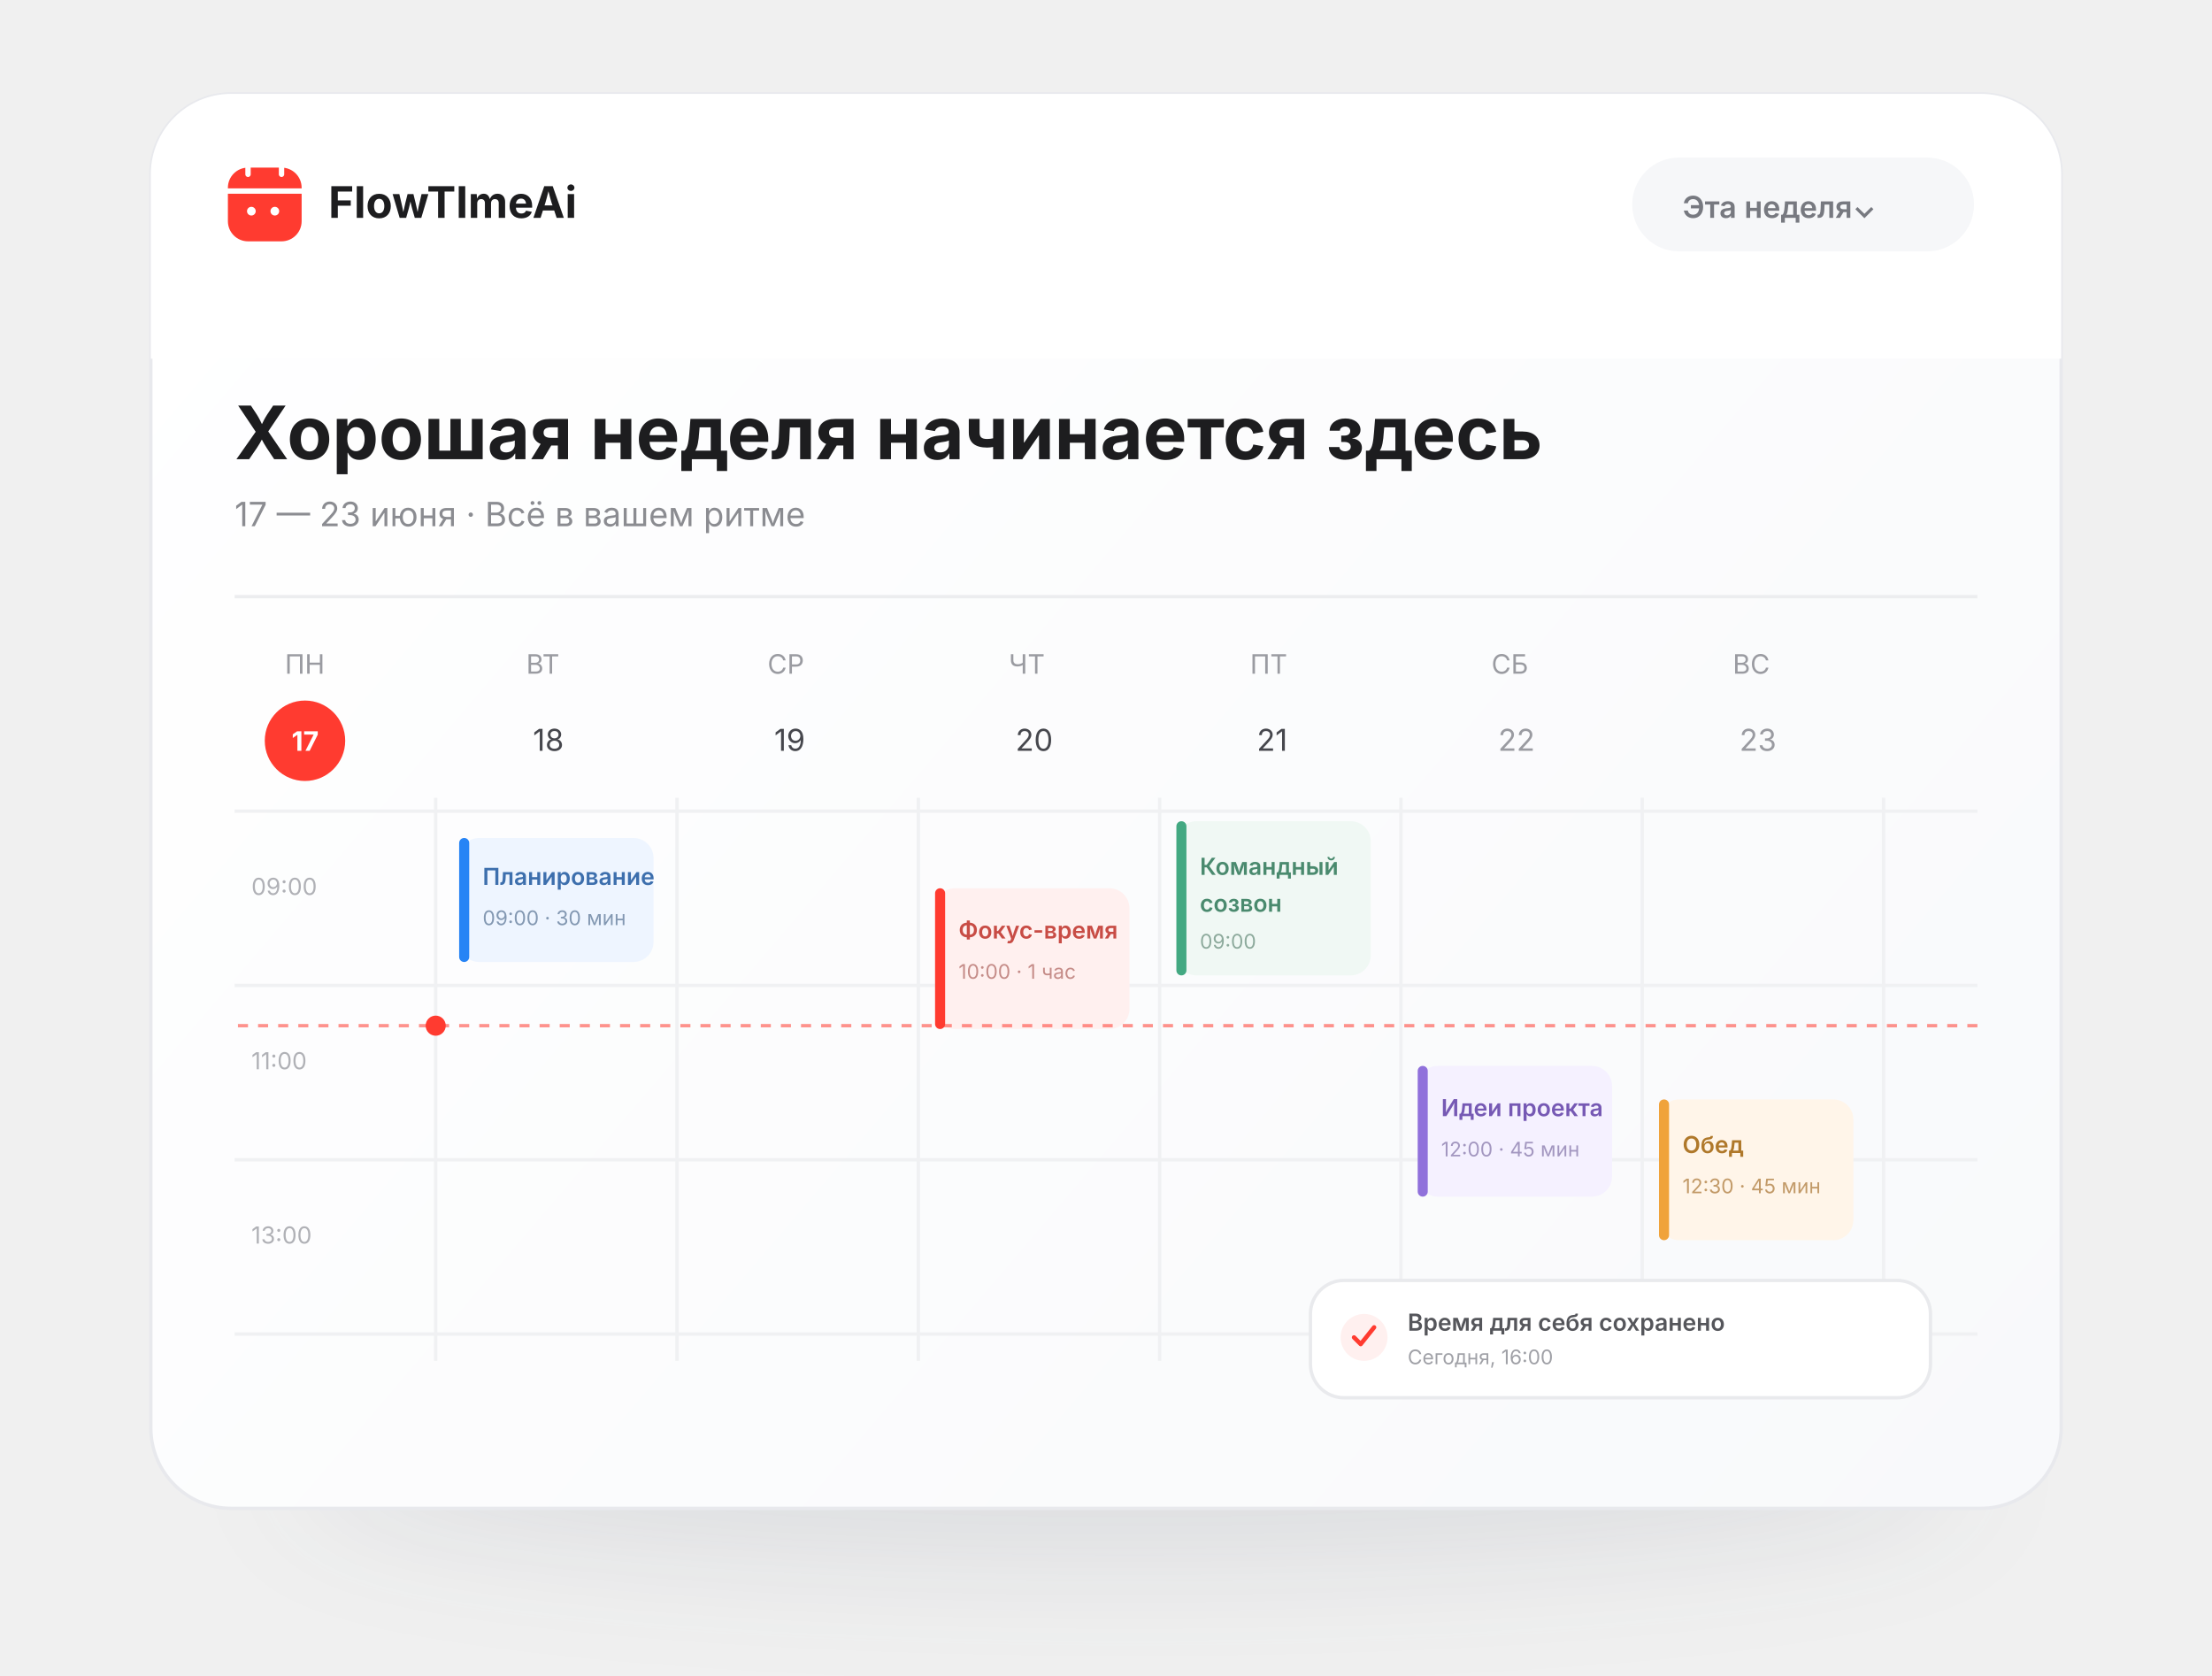
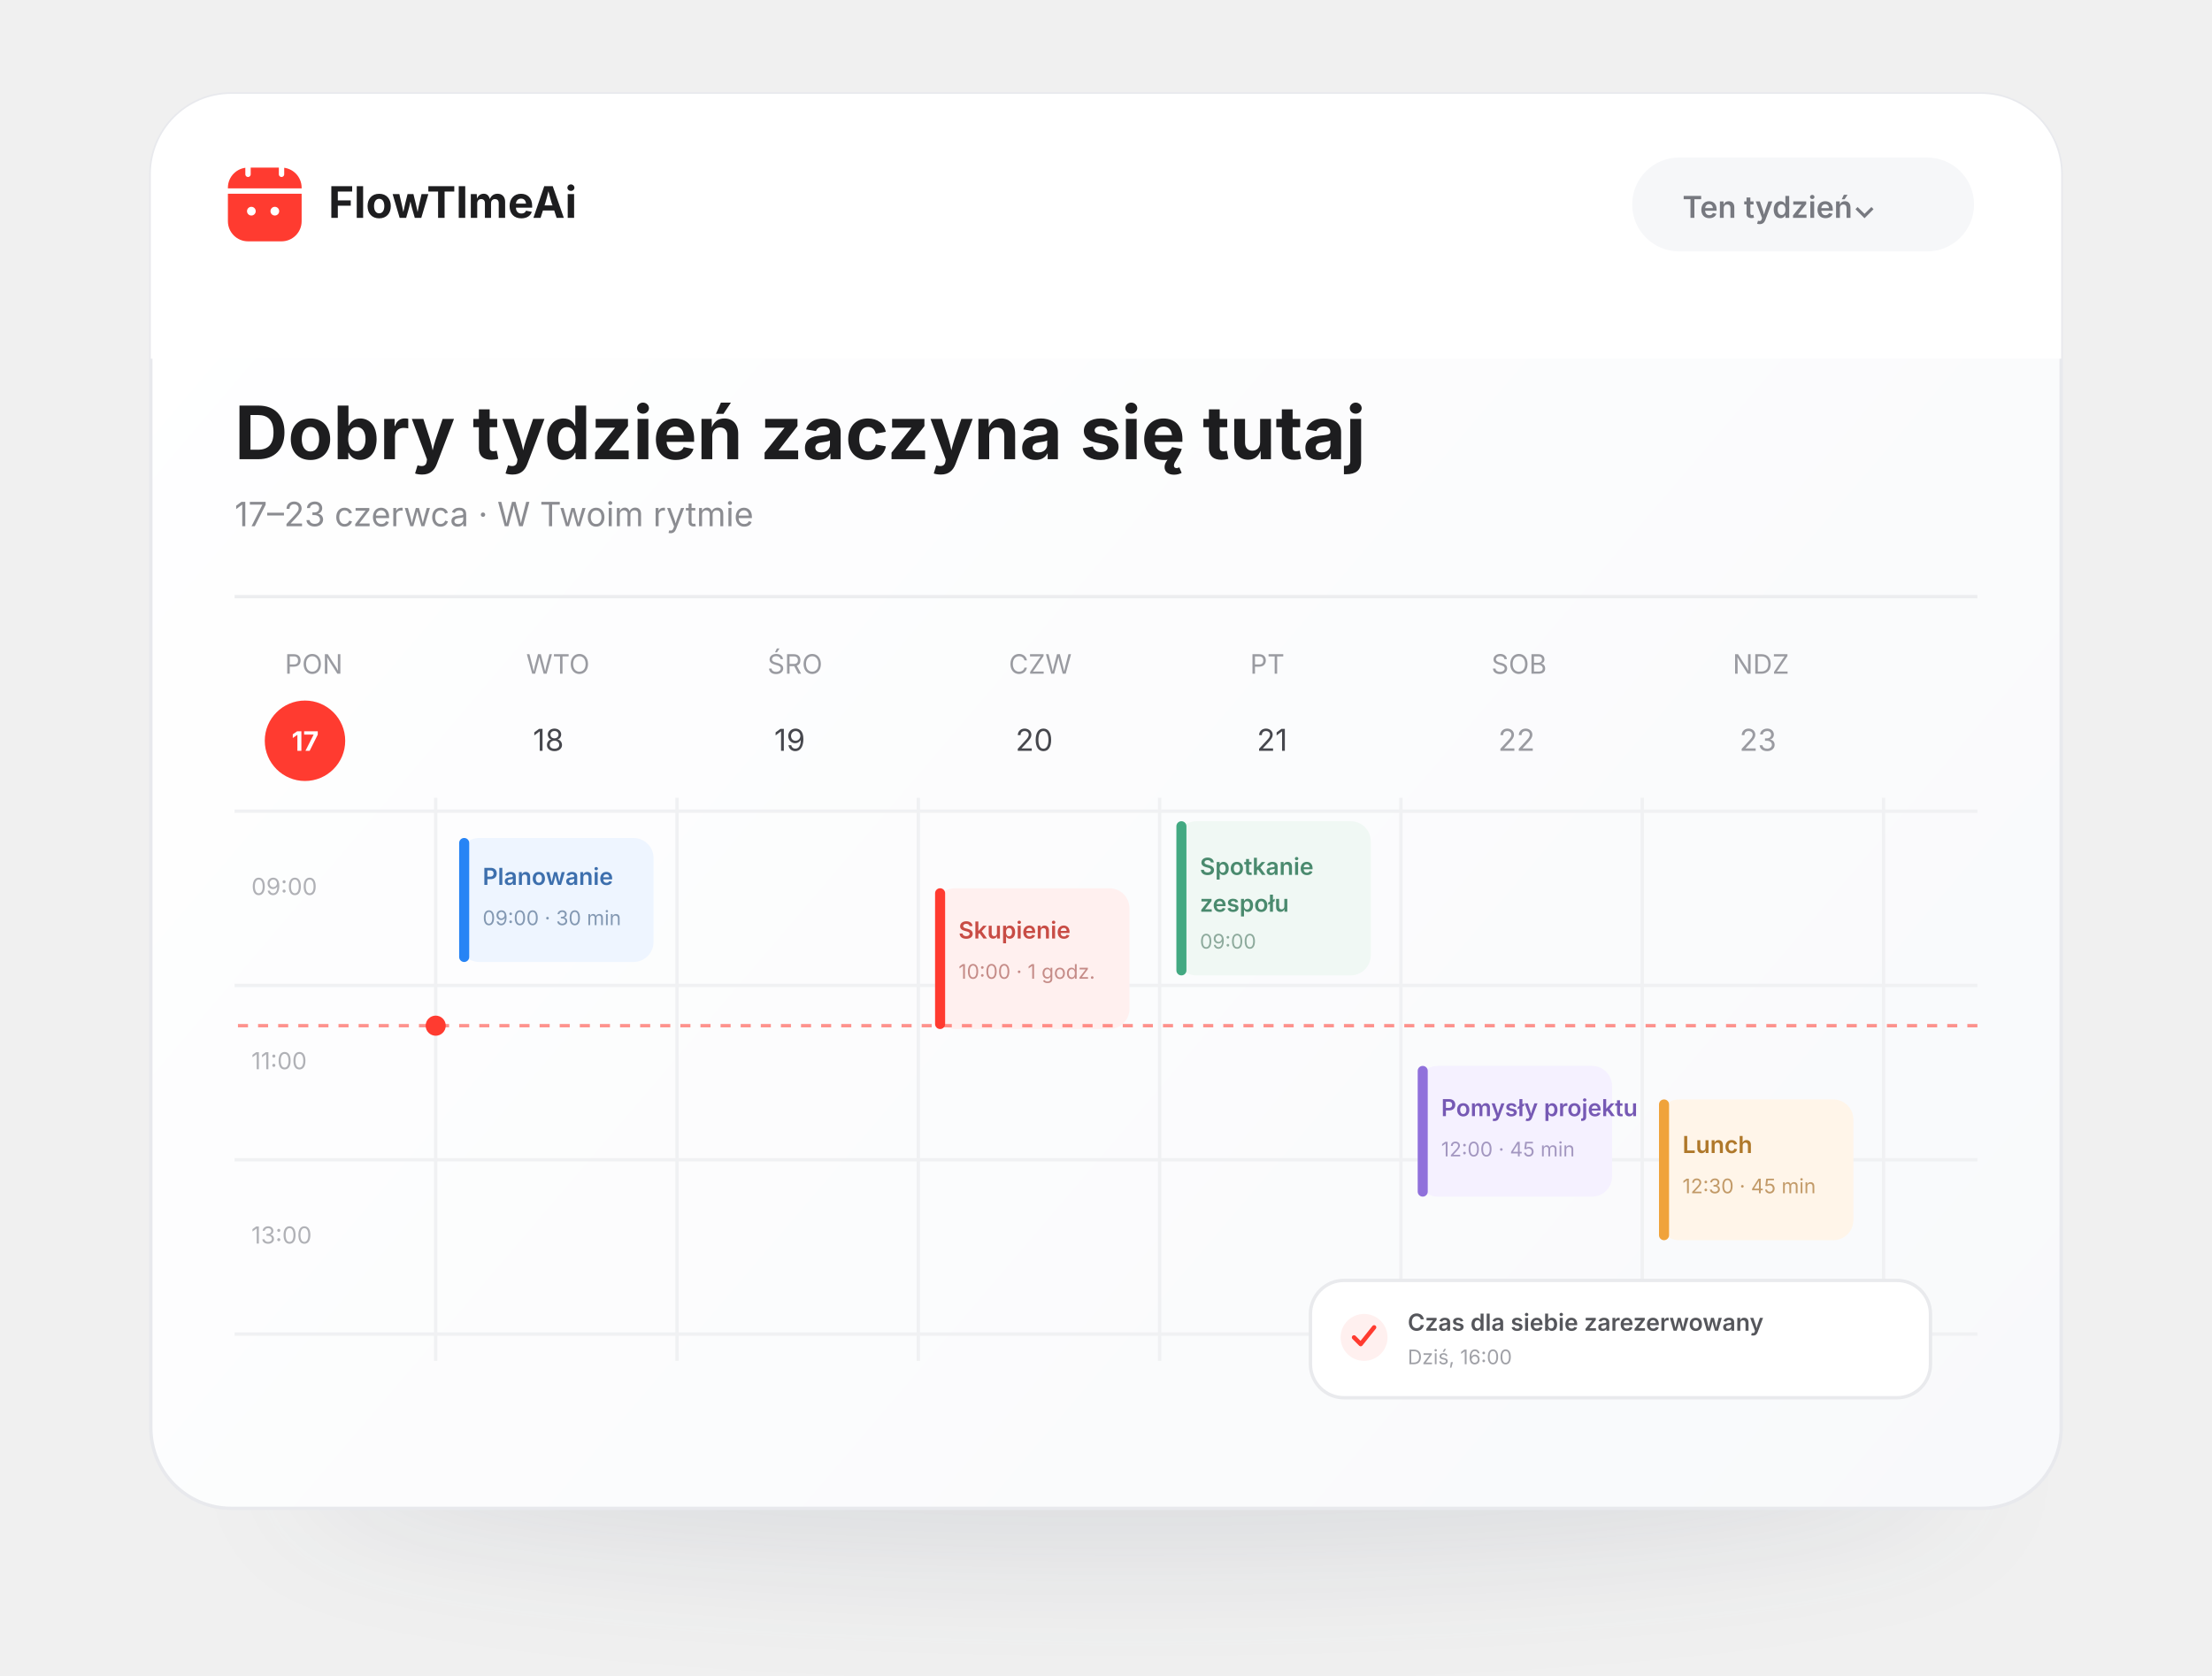
<svg xmlns="http://www.w3.org/2000/svg" viewBox="0 0 660 500" fill="none">
  <defs>
    <filter id="s" x="0" y="0" width="660" height="500" filterUnits="userSpaceOnUse">
      <feGaussianBlur stdDeviation="18" />
    </filter>
    <linearGradient id="bg" x1="66" y1="30" x2="593" y2="480" gradientUnits="userSpaceOnUse">
      <stop stop-color="#fff" />
      <stop offset="1" stop-color="#F8F9FB" />
    </linearGradient>
  </defs>
  <ellipse cx="337" cy="439" rx="250" ry="29" fill="#202D45" opacity=".09" filter="url(#s)" />
  <rect x="45" y="28" width="570" height="422" rx="24" fill="url(#bg)" stroke="#E8E9ED" />
  <path d="M45 52a24 24 0 0 1 24-24h522a24 24 0 0 1 24 24v55H45V52Z" fill="white" />
  <rect x="68" y="50" width="22" height="22" rx="6" fill="#FF3B30" />
  <path d="M68 57h22M74 47v5m10-5v5" stroke="white" stroke-width="1.6" stroke-linecap="round" />
  <circle cx="75" cy="63" r="1.3" fill="white" />
  <circle cx="82" cy="63" r="1.3" fill="white" />
  <text x="98" y="65" fill="#1D1D1F" font-family="Inter,Arial,sans-serif" font-size="13" font-weight="700">FlowTImeAi</text>
  <rect x="487" y="47" width="102" height="28" rx="14" fill="#F6F7F9" />
-   <text x="502" y="65" fill="#777980" font-family="Inter,Arial,sans-serif" font-size="9" font-weight="600">Эта неделя⌄</text>
-   <text x="70" y="137" fill="#1D1D1F" font-family="Inter,Arial,sans-serif" font-size="22" font-weight="700">Хорошая неделя начинается здесь</text>
-   <text x="70" y="157" fill="#8B8C91" font-family="Inter,Arial,sans-serif" font-size="10">17 — 23 июня · Всё в вашем ритме</text>
+   <text x="502" y="65" fill="#777980" font-family="Inter,Arial,sans-serif" font-size="9" font-weight="600">Ten tydzień⌄</text>
+   <text x="70" y="137" fill="#1D1D1F" font-family="Inter,Arial,sans-serif" font-size="22" font-weight="700">Dobry tydzień zaczyna się tutaj</text>
+   <text x="70" y="157" fill="#8B8C91" font-family="Inter,Arial,sans-serif" font-size="10">17–23 czerwca · W Twoim rytmie</text>
  <path d="M70 178h520" stroke="#ECEDEF" />
-   <text x="85" y="201" fill="#9A9BA1" font-family="Inter,Arial,sans-serif" font-size="8">ПН</text>
-   <text x="157" y="201" fill="#9A9BA1" font-family="Inter,Arial,sans-serif" font-size="8">ВТ</text>
-   <text x="229" y="201" fill="#9A9BA1" font-family="Inter,Arial,sans-serif" font-size="8">СР</text>
-   <text x="301" y="201" fill="#9A9BA1" font-family="Inter,Arial,sans-serif" font-size="8">ЧТ</text>
-   <text x="373" y="201" fill="#9A9BA1" font-family="Inter,Arial,sans-serif" font-size="8">ПТ</text>
-   <text x="445" y="201" fill="#9A9BA1" font-family="Inter,Arial,sans-serif" font-size="8">СБ</text>
-   <text x="517" y="201" fill="#9A9BA1" font-family="Inter,Arial,sans-serif" font-size="8">ВС</text>
+   <text x="85" y="201" fill="#9A9BA1" font-family="Inter,Arial,sans-serif" font-size="8">PON</text>
+   <text x="157" y="201" fill="#9A9BA1" font-family="Inter,Arial,sans-serif" font-size="8">WTO</text>
+   <text x="229" y="201" fill="#9A9BA1" font-family="Inter,Arial,sans-serif" font-size="8">ŚRO</text>
+   <text x="301" y="201" fill="#9A9BA1" font-family="Inter,Arial,sans-serif" font-size="8">CZW</text>
+   <text x="373" y="201" fill="#9A9BA1" font-family="Inter,Arial,sans-serif" font-size="8">PT</text>
+   <text x="445" y="201" fill="#9A9BA1" font-family="Inter,Arial,sans-serif" font-size="8">SOB</text>
+   <text x="517" y="201" fill="#9A9BA1" font-family="Inter,Arial,sans-serif" font-size="8">NDZ</text>
  <circle cx="91" cy="221" r="12" fill="#FF3B30" />
  <text x="87" y="224" fill="white" font-family="Inter,Arial,sans-serif" font-size="8" font-weight="700">17</text>
  <text x="159" y="224" fill="#46474D" font-family="Inter,Arial,sans-serif" font-size="9">18</text>
  <text x="231" y="224" fill="#46474D" font-family="Inter,Arial,sans-serif" font-size="9">19</text>
  <text x="303" y="224" fill="#46474D" font-family="Inter,Arial,sans-serif" font-size="9">20</text>
  <text x="375" y="224" fill="#46474D" font-family="Inter,Arial,sans-serif" font-size="9">21</text>
  <text x="447" y="224" fill="#9A9BA1" font-family="Inter,Arial,sans-serif" font-size="9">22</text>
  <text x="519" y="224" fill="#9A9BA1" font-family="Inter,Arial,sans-serif" font-size="9">23</text>
  <path d="M70 242h520M70 294h520M70 346h520M70 398h520" stroke="#F0F1F3" />
  <path d="M130 238v168M202 238v168M274 238v168M346 238v168M418 238v168M490 238v168M562 238v168" stroke="#F0F1F3" />
  <text x="75" y="267" fill="#B0B1B6" font-family="Inter,Arial,sans-serif" font-size="7">09:00</text>
  <text x="75" y="319" fill="#B0B1B6" font-family="Inter,Arial,sans-serif" font-size="7">11:00</text>
  <text x="75" y="371" fill="#B0B1B6" font-family="Inter,Arial,sans-serif" font-size="7">13:00</text>
  <rect x="137" y="250" width="58" height="37" rx="6" fill="#EEF5FF" />
  <rect x="137" y="250" width="3" height="37" rx="1.5" fill="#2784F5" />
-   <text x="144" y="264" fill="#3D6FAD" font-family="Inter,Arial,sans-serif" font-size="7" font-weight="600">Планирование</text>
-   <text x="144" y="276" fill="#8398B2" font-family="Inter,Arial,sans-serif" font-size="6">09:00 · 30 мин</text>
+   <text x="144" y="264" fill="#3D6FAD" font-family="Inter,Arial,sans-serif" font-size="7" font-weight="600">Planowanie</text>
+   <text x="144" y="276" fill="#8398B2" font-family="Inter,Arial,sans-serif" font-size="6">09:00 · 30 min</text>
  <rect x="279" y="265" width="58" height="42" rx="6" fill="#FFF0EF" />
  <rect x="279" y="265" width="3" height="42" rx="1.5" fill="#FF3B30" />
-   <text x="286" y="280" fill="#C84C45" font-family="Inter,Arial,sans-serif" font-size="7" font-weight="600">Фокус-время</text>
-   <text x="286" y="292" fill="#C58C88" font-family="Inter,Arial,sans-serif" font-size="6">10:00 · 1 час</text>
+   <text x="286" y="280" fill="#C84C45" font-family="Inter,Arial,sans-serif" font-size="7" font-weight="600">Skupienie</text>
+   <text x="286" y="292" fill="#C58C88" font-family="Inter,Arial,sans-serif" font-size="6">10:00 · 1 godz.</text>
  <rect x="351" y="245" width="58" height="46" rx="6" fill="#F0F8F4" />
  <rect x="351" y="245" width="3" height="46" rx="1.5" fill="#43A982" />
-   <text x="358" y="261" fill="#4A8A6E" font-family="Inter,Arial,sans-serif" font-size="7" font-weight="600">Командный</text>
-   <text x="358" y="272" fill="#4A8A6E" font-family="Inter,Arial,sans-serif" font-size="7" font-weight="600">созвон</text>
+   <text x="358" y="261" fill="#4A8A6E" font-family="Inter,Arial,sans-serif" font-size="7" font-weight="600">Spotkanie</text>
+   <text x="358" y="272" fill="#4A8A6E" font-family="Inter,Arial,sans-serif" font-size="7" font-weight="600">zespołu</text>
  <text x="358" y="283" fill="#8DAA9C" font-family="Inter,Arial,sans-serif" font-size="6">09:00</text>
  <rect x="423" y="318" width="58" height="39" rx="6" fill="#F5F1FF" />
  <rect x="423" y="318" width="3" height="39" rx="1.5" fill="#9071DB" />
-   <text x="430" y="333" fill="#7659B4" font-family="Inter,Arial,sans-serif" font-size="7" font-weight="600">Идеи проекта</text>
-   <text x="430" y="345" fill="#A397C0" font-family="Inter,Arial,sans-serif" font-size="6">12:00 · 45 мин</text>
+   <text x="430" y="333" fill="#7659B4" font-family="Inter,Arial,sans-serif" font-size="7" font-weight="600">Pomysły projektu</text>
+   <text x="430" y="345" fill="#A397C0" font-family="Inter,Arial,sans-serif" font-size="6">12:00 · 45 min</text>
  <rect x="495" y="328" width="58" height="42" rx="6" fill="#FFF5E9" />
  <rect x="495" y="328" width="3" height="42" rx="1.5" fill="#F0A33B" />
-   <text x="502" y="344" fill="#AF782A" font-family="Inter,Arial,sans-serif" font-size="7" font-weight="600">Обед</text>
-   <text x="502" y="356" fill="#C29A68" font-family="Inter,Arial,sans-serif" font-size="6">12:30 · 45 мин</text>
+   <text x="502" y="344" fill="#AF782A" font-family="Inter,Arial,sans-serif" font-size="7" font-weight="600">Lunch</text>
+   <text x="502" y="356" fill="#C29A68" font-family="Inter,Arial,sans-serif" font-size="6">12:30 · 45 min</text>
  <path d="M71 306h519" stroke="#FF3B30" stroke-width="1" stroke-dasharray="3 3" opacity=".55" />
  <circle cx="130" cy="306" r="3" fill="#FF3B30" />
  <rect x="391" y="382" width="185" height="35" rx="10" fill="white" stroke="#E9EAED" />
  <circle cx="407" cy="399" r="7" fill="#FFF0EF" />
  <path d="m404 399 2 2 4-5" stroke="#FF3B30" stroke-width="1.3" stroke-linecap="round" stroke-linejoin="round" />
-   <text x="420" y="397" fill="#55565B" font-family="Inter,Arial,sans-serif" font-size="7" font-weight="600">Время для себя сохранено</text>
-   <text x="420" y="407" fill="#A0A1A7" font-family="Inter,Arial,sans-serif" font-size="6">Сегодня, 16:00</text>
+   <text x="420" y="397" fill="#55565B" font-family="Inter,Arial,sans-serif" font-size="7" font-weight="600">Czas dla siebie zarezerwowany</text>
+   <text x="420" y="407" fill="#A0A1A7" font-family="Inter,Arial,sans-serif" font-size="6">Dziś, 16:00</text>
</svg>
